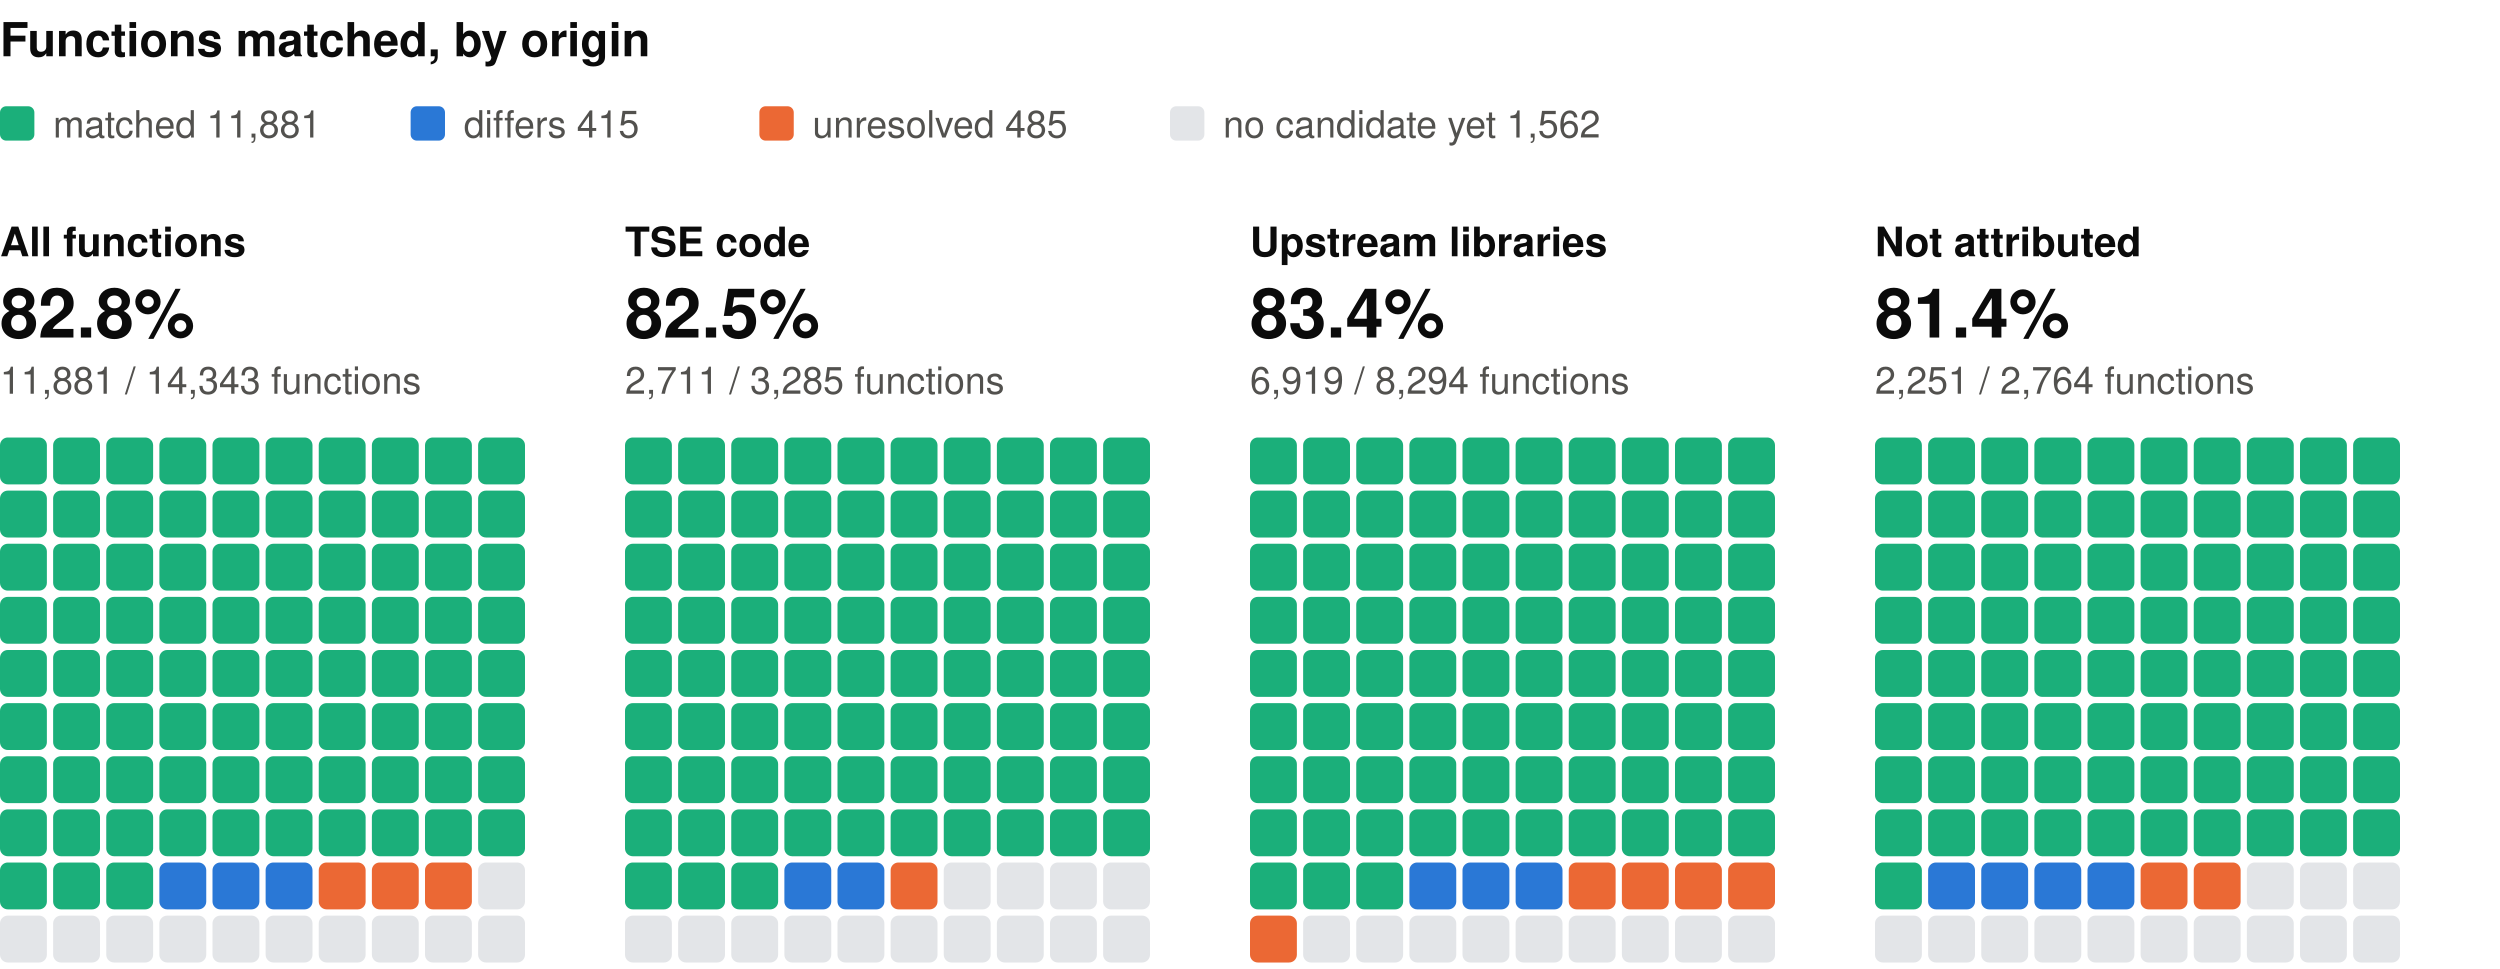
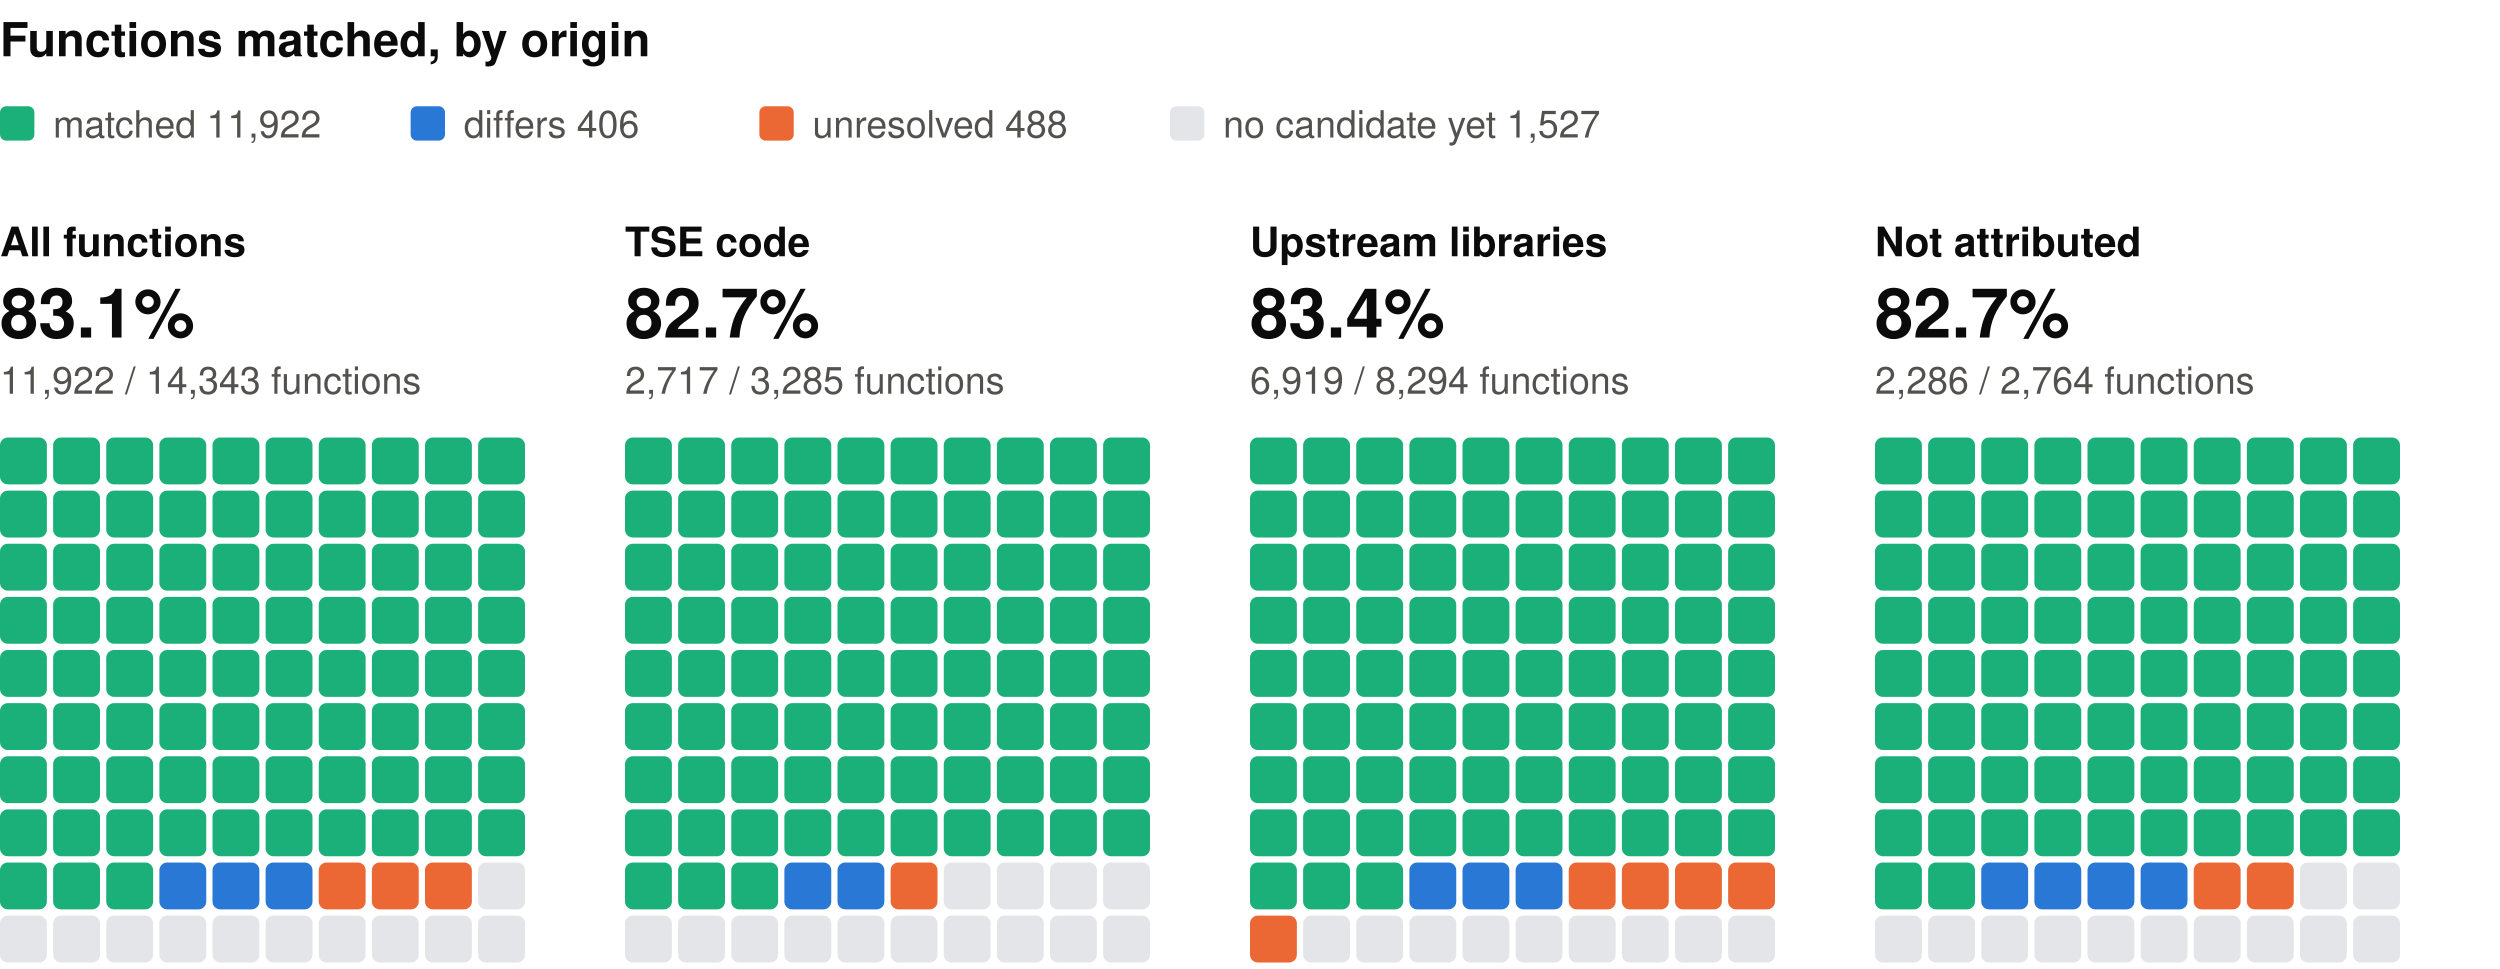
<svg xmlns="http://www.w3.org/2000/svg" width="800" height="310" viewBox="0 0 800 310" role="img" aria-label="Functions matched, by origin: one square per percent, coloured by verdict" font-family="system-ui, -apple-system, 'Segoe UI', Helvetica, Arial, sans-serif">
  <text x="0" y="18" font-size="15" fill="#0b0b0b" font-weight="600">Functions matched, by origin</text>
  <rect x="0" y="34" width="11" height="11" rx="2" fill="#1baf7a" />
-   <text x="17" y="44" font-size="12" fill="#52514e">matched 11,881</text>
+   <text x="17" y="44" font-size="12" fill="#52514e">matched 11,922</text>
  <rect x="131.4" y="34" width="11" height="11" rx="2" fill="#2a78d6" />
-   <text x="148.4" y="44" font-size="12" fill="#52514e">differs 415</text>
+   <text x="148.4" y="44" font-size="12" fill="#52514e">differs 406</text>
  <rect x="243" y="34" width="11" height="11" rx="2" fill="#eb6834" />
-   <text x="260" y="44" font-size="12" fill="#52514e">unresolved 485</text>
+   <text x="260" y="44" font-size="12" fill="#52514e">unresolved 488</text>
  <rect x="374.4" y="34" width="11" height="11" rx="2" fill="#e3e5e8" />
-   <text x="391.4" y="44" font-size="12" fill="#52514e">no candidate yet 1,562</text>
+   <text x="391.4" y="44" font-size="12" fill="#52514e">no candidate yet 1,527</text>
  <text x="0" y="82" font-size="13" fill="#0b0b0b" font-weight="600">All functions</text>
-   <text x="0" y="108" font-size="22" fill="#0b0b0b" font-weight="600">82.8%</text>
-   <text x="0" y="126" font-size="12" fill="#52514e">11,881 / 14,343 functions</text>
+   <text x="0" y="108" font-size="22" fill="#0b0b0b" font-weight="600">83.1%</text>
+   <text x="0" y="126" font-size="12" fill="#52514e">11,922 / 14,343 functions</text>
  <rect x="0" y="140" width="15" height="15" rx="2.5" fill="#1baf7a" />
  <rect x="17" y="140" width="15" height="15" rx="2.5" fill="#1baf7a" />
  <rect x="34" y="140" width="15" height="15" rx="2.5" fill="#1baf7a" />
  <rect x="51" y="140" width="15" height="15" rx="2.5" fill="#1baf7a" />
  <rect x="68" y="140" width="15" height="15" rx="2.5" fill="#1baf7a" />
  <rect x="85" y="140" width="15" height="15" rx="2.5" fill="#1baf7a" />
  <rect x="102" y="140" width="15" height="15" rx="2.5" fill="#1baf7a" />
  <rect x="119" y="140" width="15" height="15" rx="2.5" fill="#1baf7a" />
  <rect x="136" y="140" width="15" height="15" rx="2.5" fill="#1baf7a" />
  <rect x="153" y="140" width="15" height="15" rx="2.5" fill="#1baf7a" />
  <rect x="0" y="157" width="15" height="15" rx="2.5" fill="#1baf7a" />
  <rect x="17" y="157" width="15" height="15" rx="2.5" fill="#1baf7a" />
  <rect x="34" y="157" width="15" height="15" rx="2.5" fill="#1baf7a" />
  <rect x="51" y="157" width="15" height="15" rx="2.5" fill="#1baf7a" />
  <rect x="68" y="157" width="15" height="15" rx="2.5" fill="#1baf7a" />
  <rect x="85" y="157" width="15" height="15" rx="2.5" fill="#1baf7a" />
  <rect x="102" y="157" width="15" height="15" rx="2.5" fill="#1baf7a" />
  <rect x="119" y="157" width="15" height="15" rx="2.5" fill="#1baf7a" />
  <rect x="136" y="157" width="15" height="15" rx="2.5" fill="#1baf7a" />
  <rect x="153" y="157" width="15" height="15" rx="2.5" fill="#1baf7a" />
  <rect x="0" y="174" width="15" height="15" rx="2.5" fill="#1baf7a" />
  <rect x="17" y="174" width="15" height="15" rx="2.5" fill="#1baf7a" />
  <rect x="34" y="174" width="15" height="15" rx="2.5" fill="#1baf7a" />
  <rect x="51" y="174" width="15" height="15" rx="2.5" fill="#1baf7a" />
  <rect x="68" y="174" width="15" height="15" rx="2.5" fill="#1baf7a" />
  <rect x="85" y="174" width="15" height="15" rx="2.5" fill="#1baf7a" />
  <rect x="102" y="174" width="15" height="15" rx="2.5" fill="#1baf7a" />
  <rect x="119" y="174" width="15" height="15" rx="2.5" fill="#1baf7a" />
  <rect x="136" y="174" width="15" height="15" rx="2.5" fill="#1baf7a" />
  <rect x="153" y="174" width="15" height="15" rx="2.5" fill="#1baf7a" />
  <rect x="0" y="191" width="15" height="15" rx="2.5" fill="#1baf7a" />
  <rect x="17" y="191" width="15" height="15" rx="2.5" fill="#1baf7a" />
  <rect x="34" y="191" width="15" height="15" rx="2.5" fill="#1baf7a" />
  <rect x="51" y="191" width="15" height="15" rx="2.5" fill="#1baf7a" />
  <rect x="68" y="191" width="15" height="15" rx="2.5" fill="#1baf7a" />
  <rect x="85" y="191" width="15" height="15" rx="2.5" fill="#1baf7a" />
  <rect x="102" y="191" width="15" height="15" rx="2.5" fill="#1baf7a" />
  <rect x="119" y="191" width="15" height="15" rx="2.5" fill="#1baf7a" />
  <rect x="136" y="191" width="15" height="15" rx="2.5" fill="#1baf7a" />
  <rect x="153" y="191" width="15" height="15" rx="2.5" fill="#1baf7a" />
  <rect x="0" y="208" width="15" height="15" rx="2.5" fill="#1baf7a" />
  <rect x="17" y="208" width="15" height="15" rx="2.5" fill="#1baf7a" />
  <rect x="34" y="208" width="15" height="15" rx="2.5" fill="#1baf7a" />
  <rect x="51" y="208" width="15" height="15" rx="2.5" fill="#1baf7a" />
  <rect x="68" y="208" width="15" height="15" rx="2.5" fill="#1baf7a" />
  <rect x="85" y="208" width="15" height="15" rx="2.5" fill="#1baf7a" />
  <rect x="102" y="208" width="15" height="15" rx="2.5" fill="#1baf7a" />
  <rect x="119" y="208" width="15" height="15" rx="2.5" fill="#1baf7a" />
  <rect x="136" y="208" width="15" height="15" rx="2.5" fill="#1baf7a" />
  <rect x="153" y="208" width="15" height="15" rx="2.5" fill="#1baf7a" />
  <rect x="0" y="225" width="15" height="15" rx="2.5" fill="#1baf7a" />
  <rect x="17" y="225" width="15" height="15" rx="2.5" fill="#1baf7a" />
  <rect x="34" y="225" width="15" height="15" rx="2.5" fill="#1baf7a" />
  <rect x="51" y="225" width="15" height="15" rx="2.5" fill="#1baf7a" />
  <rect x="68" y="225" width="15" height="15" rx="2.5" fill="#1baf7a" />
  <rect x="85" y="225" width="15" height="15" rx="2.5" fill="#1baf7a" />
  <rect x="102" y="225" width="15" height="15" rx="2.5" fill="#1baf7a" />
  <rect x="119" y="225" width="15" height="15" rx="2.5" fill="#1baf7a" />
  <rect x="136" y="225" width="15" height="15" rx="2.5" fill="#1baf7a" />
  <rect x="153" y="225" width="15" height="15" rx="2.5" fill="#1baf7a" />
  <rect x="0" y="242" width="15" height="15" rx="2.5" fill="#1baf7a" />
  <rect x="17" y="242" width="15" height="15" rx="2.5" fill="#1baf7a" />
  <rect x="34" y="242" width="15" height="15" rx="2.5" fill="#1baf7a" />
  <rect x="51" y="242" width="15" height="15" rx="2.5" fill="#1baf7a" />
  <rect x="68" y="242" width="15" height="15" rx="2.5" fill="#1baf7a" />
  <rect x="85" y="242" width="15" height="15" rx="2.5" fill="#1baf7a" />
  <rect x="102" y="242" width="15" height="15" rx="2.5" fill="#1baf7a" />
  <rect x="119" y="242" width="15" height="15" rx="2.5" fill="#1baf7a" />
  <rect x="136" y="242" width="15" height="15" rx="2.5" fill="#1baf7a" />
  <rect x="153" y="242" width="15" height="15" rx="2.5" fill="#1baf7a" />
  <rect x="0" y="259" width="15" height="15" rx="2.5" fill="#1baf7a" />
  <rect x="17" y="259" width="15" height="15" rx="2.5" fill="#1baf7a" />
  <rect x="34" y="259" width="15" height="15" rx="2.5" fill="#1baf7a" />
  <rect x="51" y="259" width="15" height="15" rx="2.5" fill="#1baf7a" />
  <rect x="68" y="259" width="15" height="15" rx="2.5" fill="#1baf7a" />
  <rect x="85" y="259" width="15" height="15" rx="2.5" fill="#1baf7a" />
  <rect x="102" y="259" width="15" height="15" rx="2.5" fill="#1baf7a" />
  <rect x="119" y="259" width="15" height="15" rx="2.5" fill="#1baf7a" />
  <rect x="136" y="259" width="15" height="15" rx="2.5" fill="#1baf7a" />
  <rect x="153" y="259" width="15" height="15" rx="2.5" fill="#1baf7a" />
  <rect x="0" y="276" width="15" height="15" rx="2.5" fill="#1baf7a" />
  <rect x="17" y="276" width="15" height="15" rx="2.5" fill="#1baf7a" />
  <rect x="34" y="276" width="15" height="15" rx="2.5" fill="#1baf7a" />
  <rect x="51" y="276" width="15" height="15" rx="2.5" fill="#2a78d6" />
  <rect x="68" y="276" width="15" height="15" rx="2.5" fill="#2a78d6" />
  <rect x="85" y="276" width="15" height="15" rx="2.5" fill="#2a78d6" />
  <rect x="102" y="276" width="15" height="15" rx="2.5" fill="#eb6834" />
  <rect x="119" y="276" width="15" height="15" rx="2.5" fill="#eb6834" />
  <rect x="136" y="276" width="15" height="15" rx="2.5" fill="#eb6834" />
  <rect x="153" y="276" width="15" height="15" rx="2.5" fill="#e3e5e8" />
  <rect x="0" y="293" width="15" height="15" rx="2.5" fill="#e3e5e8" />
  <rect x="17" y="293" width="15" height="15" rx="2.5" fill="#e3e5e8" />
  <rect x="34" y="293" width="15" height="15" rx="2.5" fill="#e3e5e8" />
  <rect x="51" y="293" width="15" height="15" rx="2.5" fill="#e3e5e8" />
  <rect x="68" y="293" width="15" height="15" rx="2.5" fill="#e3e5e8" />
  <rect x="85" y="293" width="15" height="15" rx="2.5" fill="#e3e5e8" />
  <rect x="102" y="293" width="15" height="15" rx="2.5" fill="#e3e5e8" />
  <rect x="119" y="293" width="15" height="15" rx="2.5" fill="#e3e5e8" />
  <rect x="136" y="293" width="15" height="15" rx="2.5" fill="#e3e5e8" />
  <rect x="153" y="293" width="15" height="15" rx="2.5" fill="#e3e5e8" />
  <text x="200" y="82" font-size="13" fill="#0b0b0b" font-weight="600">TSE code</text>
-   <text x="200" y="108" font-size="22" fill="#0b0b0b" font-weight="600">82.5%</text>
-   <text x="200" y="126" font-size="12" fill="#52514e">2,711 / 3,285 functions</text>
+   <text x="200" y="108" font-size="22" fill="#0b0b0b" font-weight="600">82.7%</text>
+   <text x="200" y="126" font-size="12" fill="#52514e">2,717 / 3,285 functions</text>
  <rect x="200" y="140" width="15" height="15" rx="2.5" fill="#1baf7a" />
  <rect x="217" y="140" width="15" height="15" rx="2.5" fill="#1baf7a" />
  <rect x="234" y="140" width="15" height="15" rx="2.5" fill="#1baf7a" />
  <rect x="251" y="140" width="15" height="15" rx="2.5" fill="#1baf7a" />
  <rect x="268" y="140" width="15" height="15" rx="2.5" fill="#1baf7a" />
  <rect x="285" y="140" width="15" height="15" rx="2.5" fill="#1baf7a" />
  <rect x="302" y="140" width="15" height="15" rx="2.5" fill="#1baf7a" />
  <rect x="319" y="140" width="15" height="15" rx="2.5" fill="#1baf7a" />
  <rect x="336" y="140" width="15" height="15" rx="2.5" fill="#1baf7a" />
  <rect x="353" y="140" width="15" height="15" rx="2.5" fill="#1baf7a" />
  <rect x="200" y="157" width="15" height="15" rx="2.5" fill="#1baf7a" />
  <rect x="217" y="157" width="15" height="15" rx="2.5" fill="#1baf7a" />
  <rect x="234" y="157" width="15" height="15" rx="2.5" fill="#1baf7a" />
  <rect x="251" y="157" width="15" height="15" rx="2.5" fill="#1baf7a" />
  <rect x="268" y="157" width="15" height="15" rx="2.5" fill="#1baf7a" />
  <rect x="285" y="157" width="15" height="15" rx="2.5" fill="#1baf7a" />
  <rect x="302" y="157" width="15" height="15" rx="2.5" fill="#1baf7a" />
  <rect x="319" y="157" width="15" height="15" rx="2.5" fill="#1baf7a" />
  <rect x="336" y="157" width="15" height="15" rx="2.5" fill="#1baf7a" />
  <rect x="353" y="157" width="15" height="15" rx="2.5" fill="#1baf7a" />
  <rect x="200" y="174" width="15" height="15" rx="2.5" fill="#1baf7a" />
  <rect x="217" y="174" width="15" height="15" rx="2.5" fill="#1baf7a" />
  <rect x="234" y="174" width="15" height="15" rx="2.5" fill="#1baf7a" />
  <rect x="251" y="174" width="15" height="15" rx="2.5" fill="#1baf7a" />
  <rect x="268" y="174" width="15" height="15" rx="2.5" fill="#1baf7a" />
  <rect x="285" y="174" width="15" height="15" rx="2.5" fill="#1baf7a" />
  <rect x="302" y="174" width="15" height="15" rx="2.5" fill="#1baf7a" />
  <rect x="319" y="174" width="15" height="15" rx="2.5" fill="#1baf7a" />
  <rect x="336" y="174" width="15" height="15" rx="2.5" fill="#1baf7a" />
  <rect x="353" y="174" width="15" height="15" rx="2.5" fill="#1baf7a" />
  <rect x="200" y="191" width="15" height="15" rx="2.5" fill="#1baf7a" />
  <rect x="217" y="191" width="15" height="15" rx="2.5" fill="#1baf7a" />
  <rect x="234" y="191" width="15" height="15" rx="2.5" fill="#1baf7a" />
  <rect x="251" y="191" width="15" height="15" rx="2.5" fill="#1baf7a" />
  <rect x="268" y="191" width="15" height="15" rx="2.5" fill="#1baf7a" />
  <rect x="285" y="191" width="15" height="15" rx="2.5" fill="#1baf7a" />
  <rect x="302" y="191" width="15" height="15" rx="2.5" fill="#1baf7a" />
  <rect x="319" y="191" width="15" height="15" rx="2.5" fill="#1baf7a" />
  <rect x="336" y="191" width="15" height="15" rx="2.5" fill="#1baf7a" />
  <rect x="353" y="191" width="15" height="15" rx="2.5" fill="#1baf7a" />
  <rect x="200" y="208" width="15" height="15" rx="2.5" fill="#1baf7a" />
  <rect x="217" y="208" width="15" height="15" rx="2.5" fill="#1baf7a" />
  <rect x="234" y="208" width="15" height="15" rx="2.5" fill="#1baf7a" />
  <rect x="251" y="208" width="15" height="15" rx="2.5" fill="#1baf7a" />
  <rect x="268" y="208" width="15" height="15" rx="2.5" fill="#1baf7a" />
  <rect x="285" y="208" width="15" height="15" rx="2.5" fill="#1baf7a" />
  <rect x="302" y="208" width="15" height="15" rx="2.5" fill="#1baf7a" />
  <rect x="319" y="208" width="15" height="15" rx="2.5" fill="#1baf7a" />
  <rect x="336" y="208" width="15" height="15" rx="2.5" fill="#1baf7a" />
  <rect x="353" y="208" width="15" height="15" rx="2.5" fill="#1baf7a" />
  <rect x="200" y="225" width="15" height="15" rx="2.5" fill="#1baf7a" />
  <rect x="217" y="225" width="15" height="15" rx="2.5" fill="#1baf7a" />
  <rect x="234" y="225" width="15" height="15" rx="2.5" fill="#1baf7a" />
  <rect x="251" y="225" width="15" height="15" rx="2.5" fill="#1baf7a" />
  <rect x="268" y="225" width="15" height="15" rx="2.5" fill="#1baf7a" />
  <rect x="285" y="225" width="15" height="15" rx="2.5" fill="#1baf7a" />
  <rect x="302" y="225" width="15" height="15" rx="2.5" fill="#1baf7a" />
  <rect x="319" y="225" width="15" height="15" rx="2.5" fill="#1baf7a" />
  <rect x="336" y="225" width="15" height="15" rx="2.5" fill="#1baf7a" />
  <rect x="353" y="225" width="15" height="15" rx="2.5" fill="#1baf7a" />
  <rect x="200" y="242" width="15" height="15" rx="2.5" fill="#1baf7a" />
  <rect x="217" y="242" width="15" height="15" rx="2.5" fill="#1baf7a" />
  <rect x="234" y="242" width="15" height="15" rx="2.5" fill="#1baf7a" />
  <rect x="251" y="242" width="15" height="15" rx="2.5" fill="#1baf7a" />
  <rect x="268" y="242" width="15" height="15" rx="2.5" fill="#1baf7a" />
  <rect x="285" y="242" width="15" height="15" rx="2.5" fill="#1baf7a" />
  <rect x="302" y="242" width="15" height="15" rx="2.5" fill="#1baf7a" />
  <rect x="319" y="242" width="15" height="15" rx="2.5" fill="#1baf7a" />
  <rect x="336" y="242" width="15" height="15" rx="2.5" fill="#1baf7a" />
  <rect x="353" y="242" width="15" height="15" rx="2.5" fill="#1baf7a" />
  <rect x="200" y="259" width="15" height="15" rx="2.5" fill="#1baf7a" />
  <rect x="217" y="259" width="15" height="15" rx="2.5" fill="#1baf7a" />
  <rect x="234" y="259" width="15" height="15" rx="2.5" fill="#1baf7a" />
  <rect x="251" y="259" width="15" height="15" rx="2.5" fill="#1baf7a" />
  <rect x="268" y="259" width="15" height="15" rx="2.5" fill="#1baf7a" />
  <rect x="285" y="259" width="15" height="15" rx="2.5" fill="#1baf7a" />
  <rect x="302" y="259" width="15" height="15" rx="2.5" fill="#1baf7a" />
  <rect x="319" y="259" width="15" height="15" rx="2.5" fill="#1baf7a" />
  <rect x="336" y="259" width="15" height="15" rx="2.5" fill="#1baf7a" />
  <rect x="353" y="259" width="15" height="15" rx="2.5" fill="#1baf7a" />
  <rect x="200" y="276" width="15" height="15" rx="2.5" fill="#1baf7a" />
  <rect x="217" y="276" width="15" height="15" rx="2.5" fill="#1baf7a" />
  <rect x="234" y="276" width="15" height="15" rx="2.5" fill="#1baf7a" />
  <rect x="251" y="276" width="15" height="15" rx="2.5" fill="#2a78d6" />
  <rect x="268" y="276" width="15" height="15" rx="2.5" fill="#2a78d6" />
  <rect x="285" y="276" width="15" height="15" rx="2.5" fill="#eb6834" />
  <rect x="302" y="276" width="15" height="15" rx="2.5" fill="#e3e5e8" />
  <rect x="319" y="276" width="15" height="15" rx="2.5" fill="#e3e5e8" />
  <rect x="336" y="276" width="15" height="15" rx="2.5" fill="#e3e5e8" />
  <rect x="353" y="276" width="15" height="15" rx="2.5" fill="#e3e5e8" />
  <rect x="200" y="293" width="15" height="15" rx="2.5" fill="#e3e5e8" />
  <rect x="217" y="293" width="15" height="15" rx="2.5" fill="#e3e5e8" />
  <rect x="234" y="293" width="15" height="15" rx="2.5" fill="#e3e5e8" />
  <rect x="251" y="293" width="15" height="15" rx="2.5" fill="#e3e5e8" />
  <rect x="268" y="293" width="15" height="15" rx="2.5" fill="#e3e5e8" />
  <rect x="285" y="293" width="15" height="15" rx="2.5" fill="#e3e5e8" />
  <rect x="302" y="293" width="15" height="15" rx="2.5" fill="#e3e5e8" />
  <rect x="319" y="293" width="15" height="15" rx="2.5" fill="#e3e5e8" />
  <rect x="336" y="293" width="15" height="15" rx="2.5" fill="#e3e5e8" />
  <rect x="353" y="293" width="15" height="15" rx="2.5" fill="#e3e5e8" />
  <text x="400" y="82" font-size="13" fill="#0b0b0b" font-weight="600">Upstream libraries</text>
  <text x="400" y="108" font-size="22" fill="#0b0b0b" font-weight="600">83.4%</text>
  <text x="400" y="126" font-size="12" fill="#52514e">6,919 / 8,294 functions</text>
  <rect x="400" y="140" width="15" height="15" rx="2.5" fill="#1baf7a" />
  <rect x="417" y="140" width="15" height="15" rx="2.5" fill="#1baf7a" />
  <rect x="434" y="140" width="15" height="15" rx="2.5" fill="#1baf7a" />
  <rect x="451" y="140" width="15" height="15" rx="2.5" fill="#1baf7a" />
  <rect x="468" y="140" width="15" height="15" rx="2.5" fill="#1baf7a" />
  <rect x="485" y="140" width="15" height="15" rx="2.5" fill="#1baf7a" />
  <rect x="502" y="140" width="15" height="15" rx="2.5" fill="#1baf7a" />
  <rect x="519" y="140" width="15" height="15" rx="2.5" fill="#1baf7a" />
  <rect x="536" y="140" width="15" height="15" rx="2.5" fill="#1baf7a" />
  <rect x="553" y="140" width="15" height="15" rx="2.5" fill="#1baf7a" />
  <rect x="400" y="157" width="15" height="15" rx="2.5" fill="#1baf7a" />
  <rect x="417" y="157" width="15" height="15" rx="2.5" fill="#1baf7a" />
  <rect x="434" y="157" width="15" height="15" rx="2.5" fill="#1baf7a" />
  <rect x="451" y="157" width="15" height="15" rx="2.5" fill="#1baf7a" />
  <rect x="468" y="157" width="15" height="15" rx="2.5" fill="#1baf7a" />
  <rect x="485" y="157" width="15" height="15" rx="2.5" fill="#1baf7a" />
  <rect x="502" y="157" width="15" height="15" rx="2.5" fill="#1baf7a" />
  <rect x="519" y="157" width="15" height="15" rx="2.5" fill="#1baf7a" />
  <rect x="536" y="157" width="15" height="15" rx="2.5" fill="#1baf7a" />
  <rect x="553" y="157" width="15" height="15" rx="2.5" fill="#1baf7a" />
  <rect x="400" y="174" width="15" height="15" rx="2.5" fill="#1baf7a" />
  <rect x="417" y="174" width="15" height="15" rx="2.5" fill="#1baf7a" />
  <rect x="434" y="174" width="15" height="15" rx="2.5" fill="#1baf7a" />
  <rect x="451" y="174" width="15" height="15" rx="2.5" fill="#1baf7a" />
  <rect x="468" y="174" width="15" height="15" rx="2.5" fill="#1baf7a" />
  <rect x="485" y="174" width="15" height="15" rx="2.5" fill="#1baf7a" />
  <rect x="502" y="174" width="15" height="15" rx="2.5" fill="#1baf7a" />
  <rect x="519" y="174" width="15" height="15" rx="2.5" fill="#1baf7a" />
  <rect x="536" y="174" width="15" height="15" rx="2.5" fill="#1baf7a" />
  <rect x="553" y="174" width="15" height="15" rx="2.5" fill="#1baf7a" />
  <rect x="400" y="191" width="15" height="15" rx="2.5" fill="#1baf7a" />
  <rect x="417" y="191" width="15" height="15" rx="2.5" fill="#1baf7a" />
  <rect x="434" y="191" width="15" height="15" rx="2.5" fill="#1baf7a" />
  <rect x="451" y="191" width="15" height="15" rx="2.5" fill="#1baf7a" />
  <rect x="468" y="191" width="15" height="15" rx="2.5" fill="#1baf7a" />
  <rect x="485" y="191" width="15" height="15" rx="2.5" fill="#1baf7a" />
  <rect x="502" y="191" width="15" height="15" rx="2.5" fill="#1baf7a" />
  <rect x="519" y="191" width="15" height="15" rx="2.5" fill="#1baf7a" />
  <rect x="536" y="191" width="15" height="15" rx="2.5" fill="#1baf7a" />
  <rect x="553" y="191" width="15" height="15" rx="2.5" fill="#1baf7a" />
  <rect x="400" y="208" width="15" height="15" rx="2.5" fill="#1baf7a" />
  <rect x="417" y="208" width="15" height="15" rx="2.5" fill="#1baf7a" />
  <rect x="434" y="208" width="15" height="15" rx="2.5" fill="#1baf7a" />
  <rect x="451" y="208" width="15" height="15" rx="2.5" fill="#1baf7a" />
  <rect x="468" y="208" width="15" height="15" rx="2.5" fill="#1baf7a" />
  <rect x="485" y="208" width="15" height="15" rx="2.5" fill="#1baf7a" />
  <rect x="502" y="208" width="15" height="15" rx="2.5" fill="#1baf7a" />
  <rect x="519" y="208" width="15" height="15" rx="2.5" fill="#1baf7a" />
  <rect x="536" y="208" width="15" height="15" rx="2.5" fill="#1baf7a" />
  <rect x="553" y="208" width="15" height="15" rx="2.5" fill="#1baf7a" />
  <rect x="400" y="225" width="15" height="15" rx="2.5" fill="#1baf7a" />
  <rect x="417" y="225" width="15" height="15" rx="2.5" fill="#1baf7a" />
  <rect x="434" y="225" width="15" height="15" rx="2.5" fill="#1baf7a" />
  <rect x="451" y="225" width="15" height="15" rx="2.5" fill="#1baf7a" />
  <rect x="468" y="225" width="15" height="15" rx="2.5" fill="#1baf7a" />
  <rect x="485" y="225" width="15" height="15" rx="2.5" fill="#1baf7a" />
  <rect x="502" y="225" width="15" height="15" rx="2.5" fill="#1baf7a" />
  <rect x="519" y="225" width="15" height="15" rx="2.5" fill="#1baf7a" />
  <rect x="536" y="225" width="15" height="15" rx="2.5" fill="#1baf7a" />
  <rect x="553" y="225" width="15" height="15" rx="2.5" fill="#1baf7a" />
  <rect x="400" y="242" width="15" height="15" rx="2.5" fill="#1baf7a" />
  <rect x="417" y="242" width="15" height="15" rx="2.5" fill="#1baf7a" />
  <rect x="434" y="242" width="15" height="15" rx="2.5" fill="#1baf7a" />
  <rect x="451" y="242" width="15" height="15" rx="2.5" fill="#1baf7a" />
  <rect x="468" y="242" width="15" height="15" rx="2.5" fill="#1baf7a" />
  <rect x="485" y="242" width="15" height="15" rx="2.5" fill="#1baf7a" />
  <rect x="502" y="242" width="15" height="15" rx="2.5" fill="#1baf7a" />
  <rect x="519" y="242" width="15" height="15" rx="2.5" fill="#1baf7a" />
  <rect x="536" y="242" width="15" height="15" rx="2.5" fill="#1baf7a" />
  <rect x="553" y="242" width="15" height="15" rx="2.5" fill="#1baf7a" />
  <rect x="400" y="259" width="15" height="15" rx="2.5" fill="#1baf7a" />
  <rect x="417" y="259" width="15" height="15" rx="2.5" fill="#1baf7a" />
  <rect x="434" y="259" width="15" height="15" rx="2.5" fill="#1baf7a" />
  <rect x="451" y="259" width="15" height="15" rx="2.5" fill="#1baf7a" />
  <rect x="468" y="259" width="15" height="15" rx="2.5" fill="#1baf7a" />
  <rect x="485" y="259" width="15" height="15" rx="2.5" fill="#1baf7a" />
  <rect x="502" y="259" width="15" height="15" rx="2.5" fill="#1baf7a" />
  <rect x="519" y="259" width="15" height="15" rx="2.5" fill="#1baf7a" />
  <rect x="536" y="259" width="15" height="15" rx="2.5" fill="#1baf7a" />
  <rect x="553" y="259" width="15" height="15" rx="2.5" fill="#1baf7a" />
  <rect x="400" y="276" width="15" height="15" rx="2.5" fill="#1baf7a" />
  <rect x="417" y="276" width="15" height="15" rx="2.5" fill="#1baf7a" />
  <rect x="434" y="276" width="15" height="15" rx="2.5" fill="#1baf7a" />
  <rect x="451" y="276" width="15" height="15" rx="2.5" fill="#2a78d6" />
  <rect x="468" y="276" width="15" height="15" rx="2.5" fill="#2a78d6" />
  <rect x="485" y="276" width="15" height="15" rx="2.5" fill="#2a78d6" />
  <rect x="502" y="276" width="15" height="15" rx="2.5" fill="#eb6834" />
  <rect x="519" y="276" width="15" height="15" rx="2.5" fill="#eb6834" />
  <rect x="536" y="276" width="15" height="15" rx="2.5" fill="#eb6834" />
  <rect x="553" y="276" width="15" height="15" rx="2.5" fill="#eb6834" />
  <rect x="400" y="293" width="15" height="15" rx="2.5" fill="#eb6834" />
  <rect x="417" y="293" width="15" height="15" rx="2.5" fill="#e3e5e8" />
  <rect x="434" y="293" width="15" height="15" rx="2.5" fill="#e3e5e8" />
  <rect x="451" y="293" width="15" height="15" rx="2.5" fill="#e3e5e8" />
  <rect x="468" y="293" width="15" height="15" rx="2.5" fill="#e3e5e8" />
  <rect x="485" y="293" width="15" height="15" rx="2.5" fill="#e3e5e8" />
  <rect x="502" y="293" width="15" height="15" rx="2.5" fill="#e3e5e8" />
  <rect x="519" y="293" width="15" height="15" rx="2.5" fill="#e3e5e8" />
  <rect x="536" y="293" width="15" height="15" rx="2.5" fill="#e3e5e8" />
  <rect x="553" y="293" width="15" height="15" rx="2.5" fill="#e3e5e8" />
  <text x="600" y="82" font-size="13" fill="#0b0b0b" font-weight="600">Not attributed</text>
-   <text x="600" y="108" font-size="22" fill="#0b0b0b" font-weight="600">81.4%</text>
-   <text x="600" y="126" font-size="12" fill="#52514e">2,251 / 2,764 functions</text>
+   <text x="600" y="108" font-size="22" fill="#0b0b0b" font-weight="600">82.7%</text>
+   <text x="600" y="126" font-size="12" fill="#52514e">2,286 / 2,764 functions</text>
  <rect x="600" y="140" width="15" height="15" rx="2.5" fill="#1baf7a" />
  <rect x="617" y="140" width="15" height="15" rx="2.5" fill="#1baf7a" />
  <rect x="634" y="140" width="15" height="15" rx="2.5" fill="#1baf7a" />
  <rect x="651" y="140" width="15" height="15" rx="2.5" fill="#1baf7a" />
  <rect x="668" y="140" width="15" height="15" rx="2.5" fill="#1baf7a" />
  <rect x="685" y="140" width="15" height="15" rx="2.5" fill="#1baf7a" />
  <rect x="702" y="140" width="15" height="15" rx="2.5" fill="#1baf7a" />
  <rect x="719" y="140" width="15" height="15" rx="2.5" fill="#1baf7a" />
  <rect x="736" y="140" width="15" height="15" rx="2.5" fill="#1baf7a" />
  <rect x="753" y="140" width="15" height="15" rx="2.5" fill="#1baf7a" />
  <rect x="600" y="157" width="15" height="15" rx="2.5" fill="#1baf7a" />
  <rect x="617" y="157" width="15" height="15" rx="2.5" fill="#1baf7a" />
  <rect x="634" y="157" width="15" height="15" rx="2.5" fill="#1baf7a" />
  <rect x="651" y="157" width="15" height="15" rx="2.5" fill="#1baf7a" />
  <rect x="668" y="157" width="15" height="15" rx="2.5" fill="#1baf7a" />
  <rect x="685" y="157" width="15" height="15" rx="2.5" fill="#1baf7a" />
  <rect x="702" y="157" width="15" height="15" rx="2.5" fill="#1baf7a" />
  <rect x="719" y="157" width="15" height="15" rx="2.5" fill="#1baf7a" />
  <rect x="736" y="157" width="15" height="15" rx="2.5" fill="#1baf7a" />
  <rect x="753" y="157" width="15" height="15" rx="2.5" fill="#1baf7a" />
  <rect x="600" y="174" width="15" height="15" rx="2.5" fill="#1baf7a" />
  <rect x="617" y="174" width="15" height="15" rx="2.5" fill="#1baf7a" />
  <rect x="634" y="174" width="15" height="15" rx="2.5" fill="#1baf7a" />
  <rect x="651" y="174" width="15" height="15" rx="2.5" fill="#1baf7a" />
  <rect x="668" y="174" width="15" height="15" rx="2.5" fill="#1baf7a" />
  <rect x="685" y="174" width="15" height="15" rx="2.5" fill="#1baf7a" />
  <rect x="702" y="174" width="15" height="15" rx="2.5" fill="#1baf7a" />
  <rect x="719" y="174" width="15" height="15" rx="2.5" fill="#1baf7a" />
  <rect x="736" y="174" width="15" height="15" rx="2.5" fill="#1baf7a" />
  <rect x="753" y="174" width="15" height="15" rx="2.5" fill="#1baf7a" />
  <rect x="600" y="191" width="15" height="15" rx="2.5" fill="#1baf7a" />
  <rect x="617" y="191" width="15" height="15" rx="2.5" fill="#1baf7a" />
  <rect x="634" y="191" width="15" height="15" rx="2.5" fill="#1baf7a" />
  <rect x="651" y="191" width="15" height="15" rx="2.5" fill="#1baf7a" />
  <rect x="668" y="191" width="15" height="15" rx="2.5" fill="#1baf7a" />
  <rect x="685" y="191" width="15" height="15" rx="2.5" fill="#1baf7a" />
  <rect x="702" y="191" width="15" height="15" rx="2.5" fill="#1baf7a" />
  <rect x="719" y="191" width="15" height="15" rx="2.5" fill="#1baf7a" />
  <rect x="736" y="191" width="15" height="15" rx="2.5" fill="#1baf7a" />
  <rect x="753" y="191" width="15" height="15" rx="2.5" fill="#1baf7a" />
  <rect x="600" y="208" width="15" height="15" rx="2.5" fill="#1baf7a" />
  <rect x="617" y="208" width="15" height="15" rx="2.5" fill="#1baf7a" />
  <rect x="634" y="208" width="15" height="15" rx="2.5" fill="#1baf7a" />
  <rect x="651" y="208" width="15" height="15" rx="2.5" fill="#1baf7a" />
  <rect x="668" y="208" width="15" height="15" rx="2.5" fill="#1baf7a" />
  <rect x="685" y="208" width="15" height="15" rx="2.5" fill="#1baf7a" />
  <rect x="702" y="208" width="15" height="15" rx="2.5" fill="#1baf7a" />
  <rect x="719" y="208" width="15" height="15" rx="2.5" fill="#1baf7a" />
  <rect x="736" y="208" width="15" height="15" rx="2.5" fill="#1baf7a" />
  <rect x="753" y="208" width="15" height="15" rx="2.5" fill="#1baf7a" />
  <rect x="600" y="225" width="15" height="15" rx="2.5" fill="#1baf7a" />
  <rect x="617" y="225" width="15" height="15" rx="2.5" fill="#1baf7a" />
  <rect x="634" y="225" width="15" height="15" rx="2.5" fill="#1baf7a" />
  <rect x="651" y="225" width="15" height="15" rx="2.5" fill="#1baf7a" />
  <rect x="668" y="225" width="15" height="15" rx="2.5" fill="#1baf7a" />
  <rect x="685" y="225" width="15" height="15" rx="2.5" fill="#1baf7a" />
  <rect x="702" y="225" width="15" height="15" rx="2.5" fill="#1baf7a" />
  <rect x="719" y="225" width="15" height="15" rx="2.5" fill="#1baf7a" />
  <rect x="736" y="225" width="15" height="15" rx="2.5" fill="#1baf7a" />
  <rect x="753" y="225" width="15" height="15" rx="2.5" fill="#1baf7a" />
  <rect x="600" y="242" width="15" height="15" rx="2.5" fill="#1baf7a" />
  <rect x="617" y="242" width="15" height="15" rx="2.5" fill="#1baf7a" />
  <rect x="634" y="242" width="15" height="15" rx="2.5" fill="#1baf7a" />
  <rect x="651" y="242" width="15" height="15" rx="2.5" fill="#1baf7a" />
  <rect x="668" y="242" width="15" height="15" rx="2.5" fill="#1baf7a" />
  <rect x="685" y="242" width="15" height="15" rx="2.5" fill="#1baf7a" />
  <rect x="702" y="242" width="15" height="15" rx="2.5" fill="#1baf7a" />
  <rect x="719" y="242" width="15" height="15" rx="2.5" fill="#1baf7a" />
  <rect x="736" y="242" width="15" height="15" rx="2.5" fill="#1baf7a" />
  <rect x="753" y="242" width="15" height="15" rx="2.5" fill="#1baf7a" />
  <rect x="600" y="259" width="15" height="15" rx="2.5" fill="#1baf7a" />
  <rect x="617" y="259" width="15" height="15" rx="2.5" fill="#1baf7a" />
  <rect x="634" y="259" width="15" height="15" rx="2.5" fill="#1baf7a" />
  <rect x="651" y="259" width="15" height="15" rx="2.5" fill="#1baf7a" />
  <rect x="668" y="259" width="15" height="15" rx="2.5" fill="#1baf7a" />
  <rect x="685" y="259" width="15" height="15" rx="2.5" fill="#1baf7a" />
  <rect x="702" y="259" width="15" height="15" rx="2.5" fill="#1baf7a" />
  <rect x="719" y="259" width="15" height="15" rx="2.5" fill="#1baf7a" />
  <rect x="736" y="259" width="15" height="15" rx="2.5" fill="#1baf7a" />
  <rect x="753" y="259" width="15" height="15" rx="2.5" fill="#1baf7a" />
  <rect x="600" y="276" width="15" height="15" rx="2.5" fill="#1baf7a" />
-   <rect x="617" y="276" width="15" height="15" rx="2.5" fill="#2a78d6" />
+   <rect x="617" y="276" width="15" height="15" rx="2.5" fill="#1baf7a" />
  <rect x="634" y="276" width="15" height="15" rx="2.5" fill="#2a78d6" />
  <rect x="651" y="276" width="15" height="15" rx="2.5" fill="#2a78d6" />
  <rect x="668" y="276" width="15" height="15" rx="2.5" fill="#2a78d6" />
-   <rect x="685" y="276" width="15" height="15" rx="2.5" fill="#eb6834" />
+   <rect x="685" y="276" width="15" height="15" rx="2.5" fill="#2a78d6" />
  <rect x="702" y="276" width="15" height="15" rx="2.5" fill="#eb6834" />
-   <rect x="719" y="276" width="15" height="15" rx="2.5" fill="#e3e5e8" />
+   <rect x="719" y="276" width="15" height="15" rx="2.5" fill="#eb6834" />
  <rect x="736" y="276" width="15" height="15" rx="2.5" fill="#e3e5e8" />
  <rect x="753" y="276" width="15" height="15" rx="2.5" fill="#e3e5e8" />
  <rect x="600" y="293" width="15" height="15" rx="2.5" fill="#e3e5e8" />
  <rect x="617" y="293" width="15" height="15" rx="2.5" fill="#e3e5e8" />
  <rect x="634" y="293" width="15" height="15" rx="2.5" fill="#e3e5e8" />
  <rect x="651" y="293" width="15" height="15" rx="2.5" fill="#e3e5e8" />
  <rect x="668" y="293" width="15" height="15" rx="2.5" fill="#e3e5e8" />
  <rect x="685" y="293" width="15" height="15" rx="2.5" fill="#e3e5e8" />
  <rect x="702" y="293" width="15" height="15" rx="2.5" fill="#e3e5e8" />
  <rect x="719" y="293" width="15" height="15" rx="2.5" fill="#e3e5e8" />
  <rect x="736" y="293" width="15" height="15" rx="2.5" fill="#e3e5e8" />
  <rect x="753" y="293" width="15" height="15" rx="2.5" fill="#e3e5e8" />
</svg>
